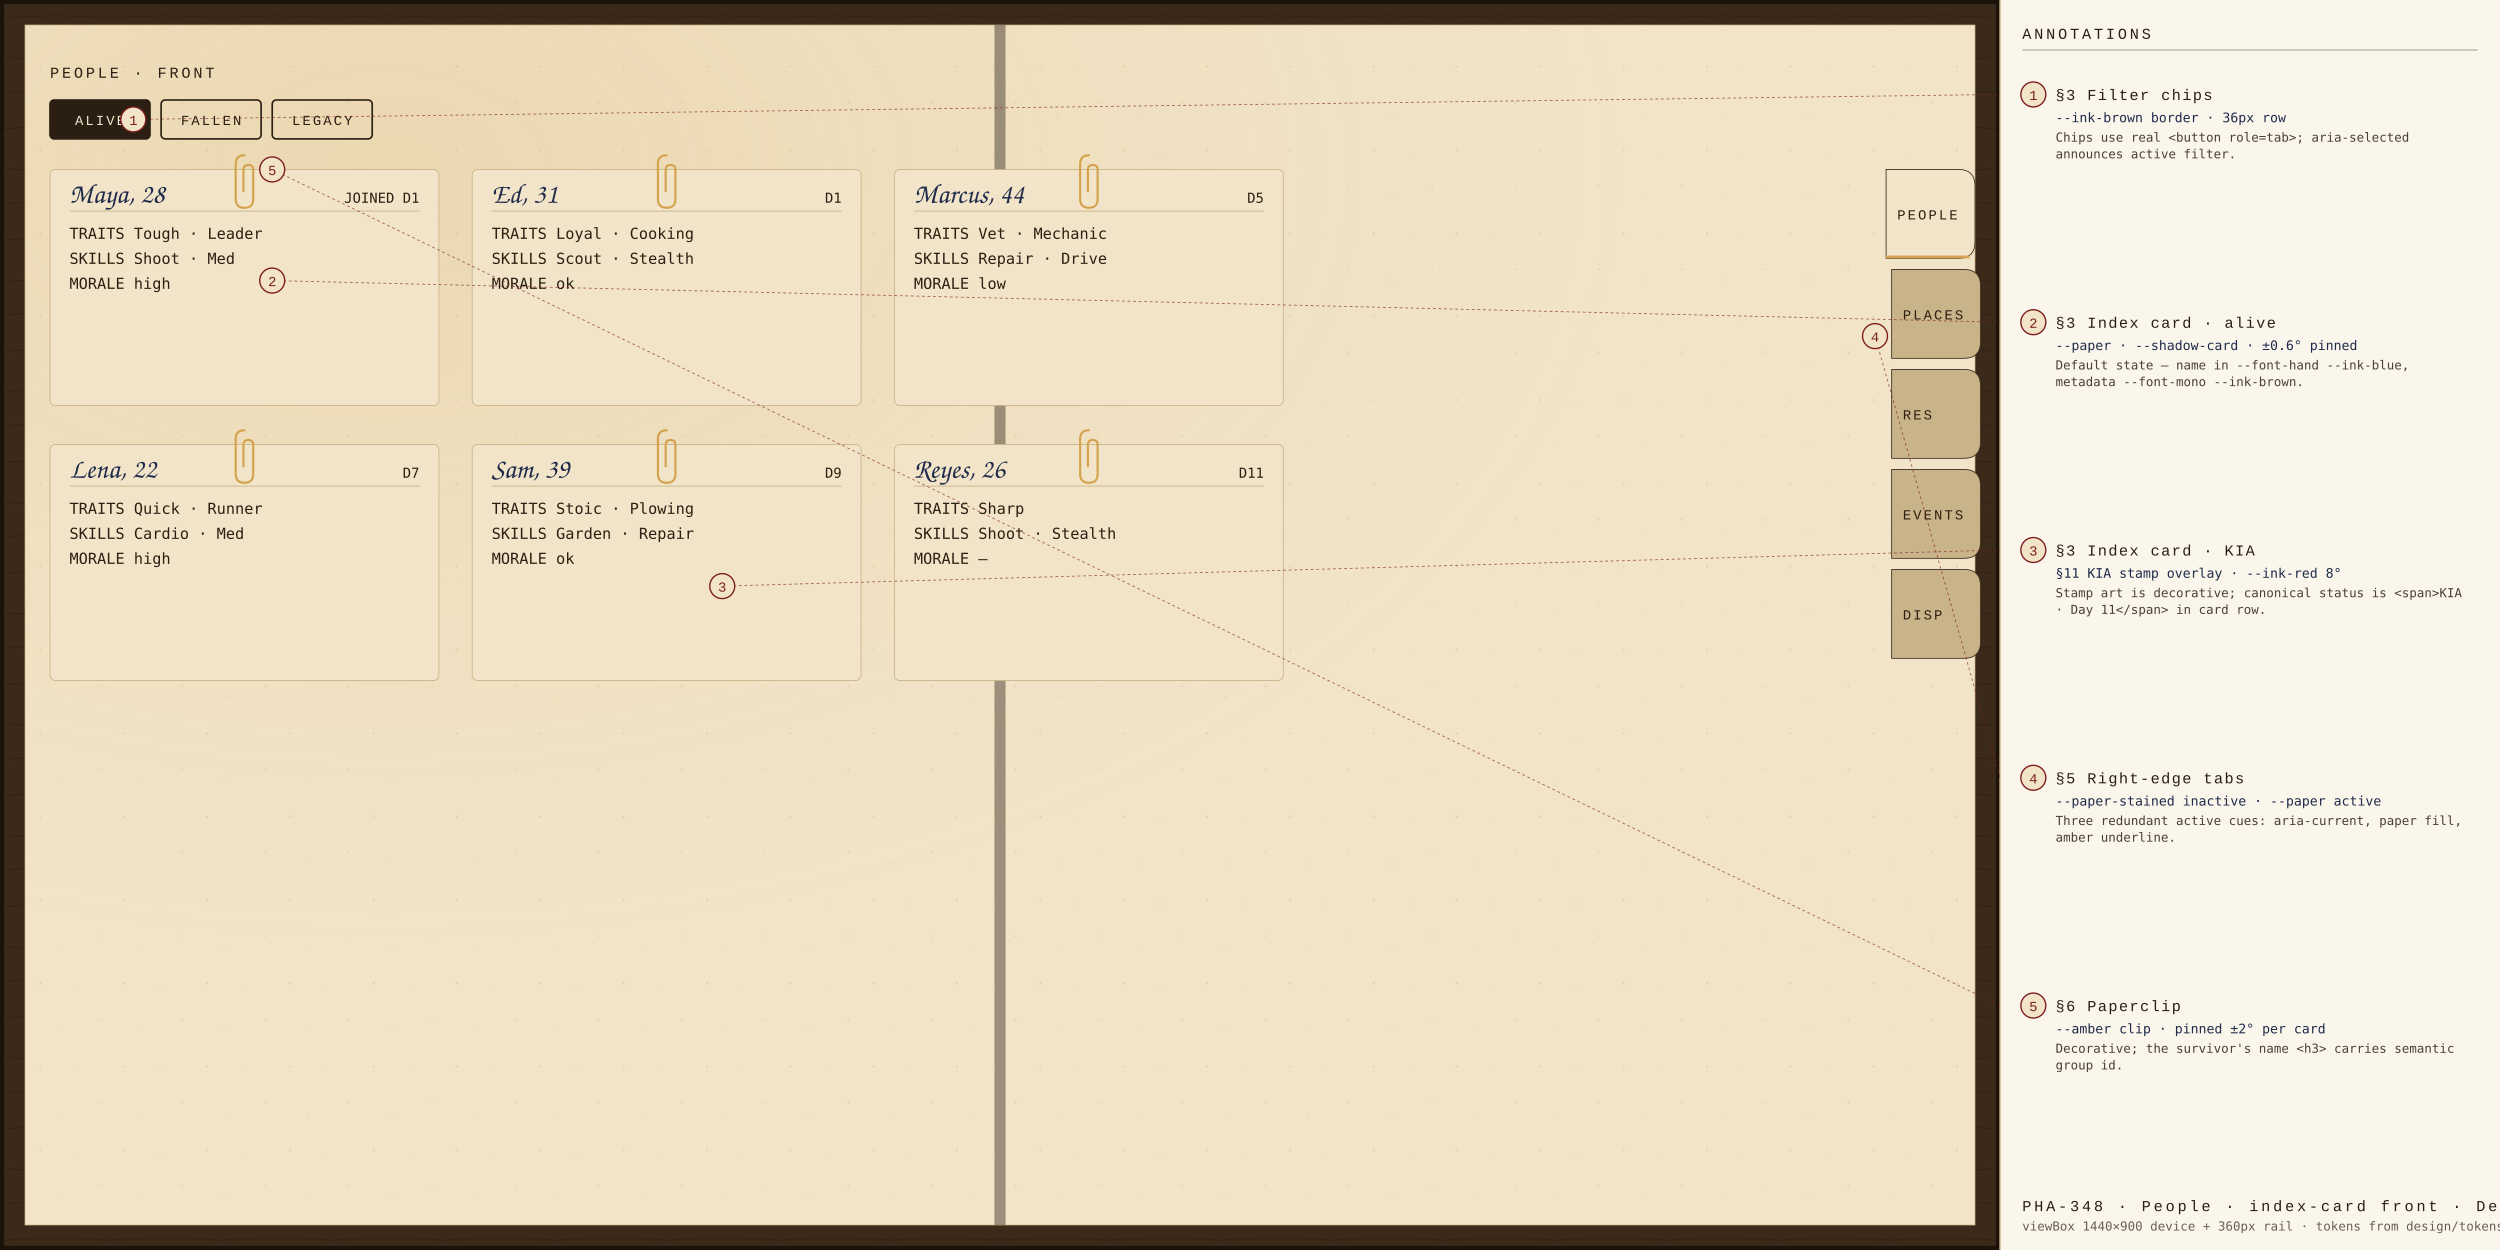
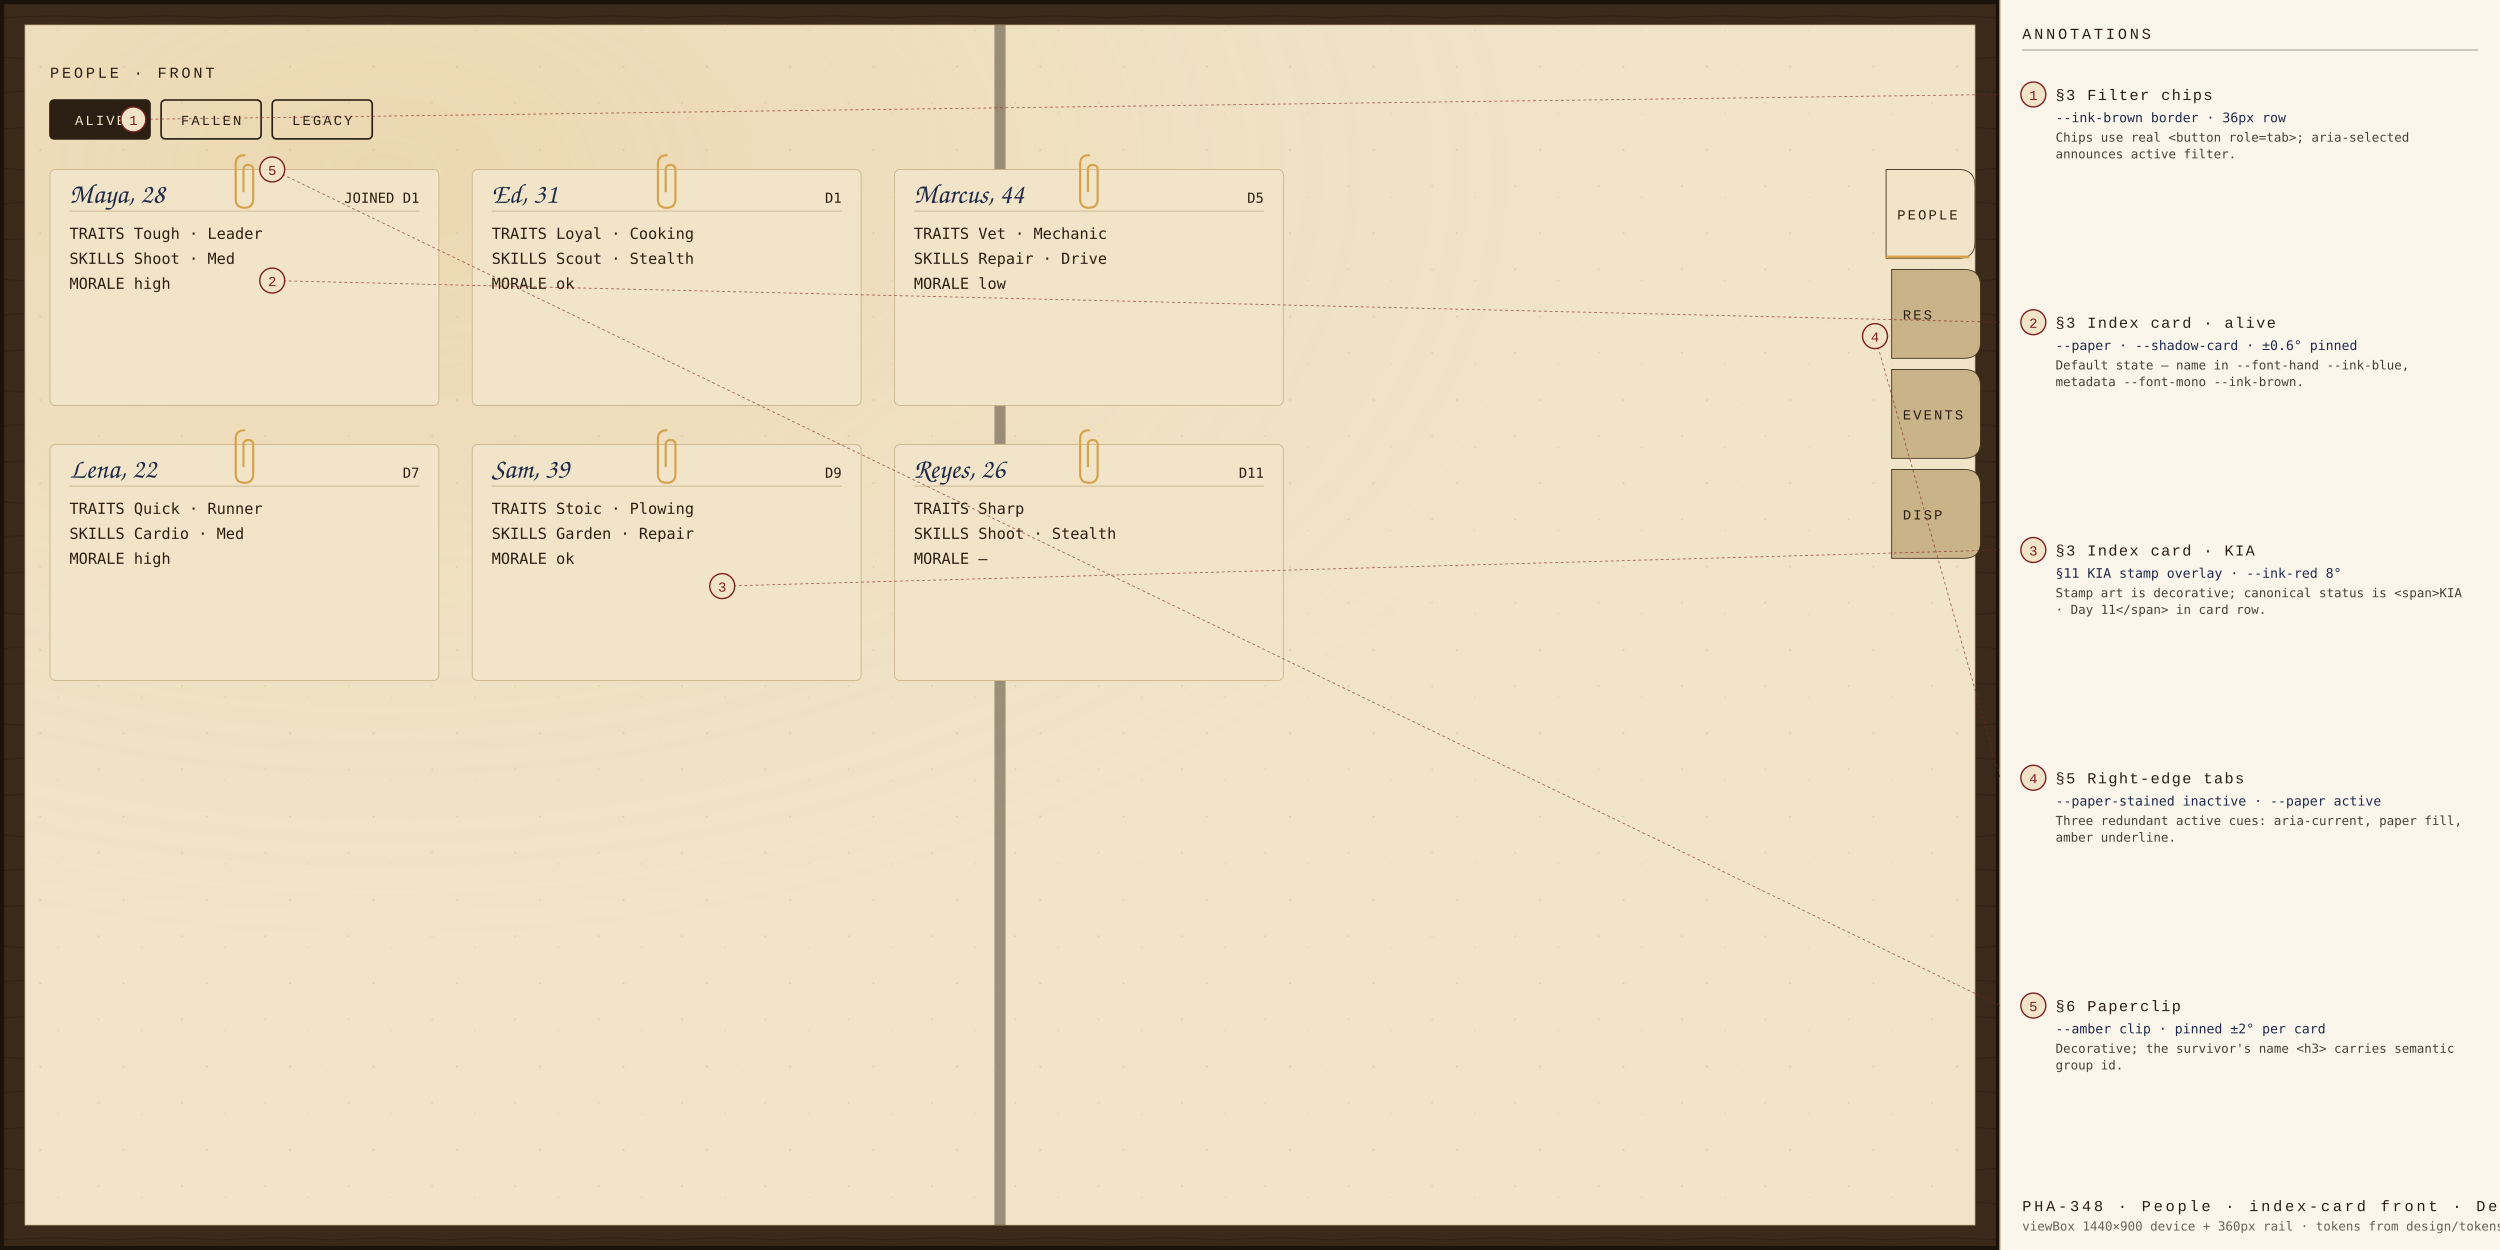
<svg xmlns="http://www.w3.org/2000/svg" viewBox="0 0 1800 900" width="1800" height="900" role="img" aria-label="PHA-348 · People · index-card front · Desktop · ≥1025px mockup">
  <defs>
    <pattern id="paperGrain" x="0" y="0" width="60" height="60" patternUnits="userSpaceOnUse">
      <rect width="60" height="60" fill="#F1E4C8" />
      <circle cx="11" cy="14" r="0.6" fill="#C9B388" opacity="0.5" />
      <circle cx="42" cy="22" r="0.5" fill="#C9B388" opacity="0.4" />
      <circle cx="29" cy="48" r="0.7" fill="#C9B388" opacity="0.45" />
      <circle cx="55" cy="51" r="0.4" fill="#C9B388" opacity="0.3" />
    </pattern>
    <pattern id="leatherGrain" x="0" y="0" width="80" height="80" patternUnits="userSpaceOnUse">
      <rect width="80" height="80" fill="#3B2A1A" />
      <path d="M0 13 q40 -3 80 0 M0 41 q40 4 80 0 M0 67 q40 -4 80 0" stroke="#1B120A" stroke-width="0.6" fill="none" opacity="0.5" />
    </pattern>
    <radialGradient id="lamp" cx="18%" cy="12%" r="65%">
      <stop offset="0%" stop-color="#D4A24C" stop-opacity="0.18" />
      <stop offset="55%" stop-color="#D4A24C" stop-opacity="0.06" />
      <stop offset="100%" stop-color="#D4A24C" stop-opacity="0" />
    </radialGradient>
    <filter id="hand" x="-2%" y="-50%" width="104%" height="200%">
      <feTurbulence type="fractalNoise" baseFrequency="0.7" numOctaves="2" seed="3" />
      <feDisplacementMap in="SourceGraphic" scale="0.6" />
    </filter>
    <symbol id="paperclip" viewBox="0 0 40 60">
      <path d="M20 4 q-9 0 -9 9 v36 q0 9 9 9 t9 -9 v-30 q0 -5 -5 -5 t-5 5 v22" fill="none" stroke="#D4A24C" stroke-width="2.2" stroke-linecap="round" />
    </symbol>
    <symbol id="touchHint" viewBox="0 0 44 44">
      <rect x="0" y="0" width="44" height="44" fill="none" stroke="#D4A24C" stroke-width="1" stroke-dasharray="3 3" opacity="0.6" />
    </symbol>
  </defs>
  <rect x="0" y="0" width="1800" height="900" fill="#3B2A1A" />
  <rect x="0" y="0" width="1440" height="900" fill="url(#leatherGrain)" />
  <rect x="0" y="0" width="1440" height="900" fill="url(#leatherGrain)" />
  <rect x="0" y="0" width="1440" height="900" fill="#3B2A1A" opacity="0.15" />
  <rect x="0" y="0" width="1440" height="3" fill="#1B120A" />
  <rect x="0" y="897" width="1440" height="3" fill="#1B120A" />
  <rect x="0" y="0" width="3" height="900" fill="#1B120A" />
  <rect x="1437" y="0" width="3" height="900" fill="#1B120A" />
  <rect x="18" y="18" width="1404" height="864" fill="url(#paperGrain)" stroke="#C9B388" stroke-width="0.5" />
  <rect x="18" y="18" width="1404" height="864" fill="url(#lamp)" />
  <text x="36" y="56" font-family="'Special Elite', 'Courier New', Courier, monospace" font-size="11" fill="#2A1F12" letter-spacing="2">PEOPLE · FRONT</text>
  <rect x="36" y="72" width="72" height="28" fill="#2A1F12" stroke="#2A1F12" stroke-width="1.2" rx="3" />
  <text x="72.0" y="90" text-anchor="middle" font-family="'Special Elite', 'Courier New', Courier, monospace" font-size="10" fill="#F1E4C8" letter-spacing="1.5">ALIVE</text>
  <rect x="116" y="72" width="72" height="28" fill="none" stroke="#2A1F12" stroke-width="1.2" rx="3" />
  <text x="152.0" y="90" text-anchor="middle" font-family="'Special Elite', 'Courier New', Courier, monospace" font-size="10" fill="#2A1F12" letter-spacing="1.5">FALLEN</text>
  <rect x="196" y="72" width="72" height="28" fill="none" stroke="#2A1F12" stroke-width="1.2" rx="3" />
  <text x="232.0" y="90" text-anchor="middle" font-family="'Special Elite', 'Courier New', Courier, monospace" font-size="10" fill="#2A1F12" letter-spacing="1.5">LEGACY</text>
  <rect x="716" y="18" width="8" height="864" fill="#1B120A" opacity="0.4" />
  <g transform="rotate(None 176.0 207.0)">
    <rect x="36" y="122" width="280" height="170" fill="#F1E4C8" stroke="#C9B388" stroke-width="0.6" rx="4" />
    <line x1="50" y1="152" x2="302" y2="152" stroke="#C9B388" stroke-width="0.6" />
    <text x="50" y="146" font-family="'Caveat', 'Patrick Hand', 'Bradley Hand', cursive" font-size="20" fill="#1F2A4A">Maya, 28</text>
    <text x="302" y="146" text-anchor="end" font-family="'IBM Plex Mono', ui-monospace, Menlo, Consolas, monospace" font-size="10" fill="#2A1F12">JOINED D1</text>
    <text x="50" y="172" font-family="'IBM Plex Mono', ui-monospace, Menlo, Consolas, monospace" font-size="11" fill="#2A1F12">TRAITS  Tough · Leader</text>
    <text x="50" y="190" font-family="'IBM Plex Mono', ui-monospace, Menlo, Consolas, monospace" font-size="11" fill="#2A1F12">SKILLS  Shoot · Med</text>
    <text x="50" y="208" font-family="'IBM Plex Mono', ui-monospace, Menlo, Consolas, monospace" font-size="11" fill="#2A1F12">MORALE  high</text>
  </g>
  <use href="#paperclip" x="162.0" y="108" width="28" height="44" />
  <g transform="rotate(None 480.0 207.0)">
    <rect x="340" y="122" width="280" height="170" fill="#F1E4C8" stroke="#C9B388" stroke-width="0.6" rx="4" />
    <line x1="354" y1="152" x2="606" y2="152" stroke="#C9B388" stroke-width="0.6" />
    <text x="354" y="146" font-family="'Caveat', 'Patrick Hand', 'Bradley Hand', cursive" font-size="20" fill="#1F2A4A">Ed, 31</text>
    <text x="606" y="146" text-anchor="end" font-family="'IBM Plex Mono', ui-monospace, Menlo, Consolas, monospace" font-size="10" fill="#2A1F12">D1</text>
    <text x="354" y="172" font-family="'IBM Plex Mono', ui-monospace, Menlo, Consolas, monospace" font-size="11" fill="#2A1F12">TRAITS  Loyal · Cooking</text>
    <text x="354" y="190" font-family="'IBM Plex Mono', ui-monospace, Menlo, Consolas, monospace" font-size="11" fill="#2A1F12">SKILLS  Scout · Stealth</text>
    <text x="354" y="208" font-family="'IBM Plex Mono', ui-monospace, Menlo, Consolas, monospace" font-size="11" fill="#2A1F12">MORALE  ok</text>
  </g>
  <use href="#paperclip" x="466.0" y="108" width="28" height="44" />
  <g transform="rotate(None 784.0 207.0)">
    <rect x="644" y="122" width="280" height="170" fill="#F1E4C8" stroke="#C9B388" stroke-width="0.6" rx="4" />
    <line x1="658" y1="152" x2="910" y2="152" stroke="#C9B388" stroke-width="0.6" />
    <text x="658" y="146" font-family="'Caveat', 'Patrick Hand', 'Bradley Hand', cursive" font-size="20" fill="#1F2A4A">Marcus, 44</text>
    <text x="910" y="146" text-anchor="end" font-family="'IBM Plex Mono', ui-monospace, Menlo, Consolas, monospace" font-size="10" fill="#2A1F12">D5</text>
    <text x="658" y="172" font-family="'IBM Plex Mono', ui-monospace, Menlo, Consolas, monospace" font-size="11" fill="#2A1F12">TRAITS  Vet · Mechanic</text>
    <text x="658" y="190" font-family="'IBM Plex Mono', ui-monospace, Menlo, Consolas, monospace" font-size="11" fill="#2A1F12">SKILLS  Repair · Drive</text>
    <text x="658" y="208" font-family="'IBM Plex Mono', ui-monospace, Menlo, Consolas, monospace" font-size="11" fill="#2A1F12">MORALE  low</text>
  </g>
  <use href="#paperclip" x="770.0" y="108" width="28" height="44" />
  <g transform="rotate(None 176.0 405.0)">
    <rect x="36" y="320" width="280" height="170" fill="#F1E4C8" stroke="#C9B388" stroke-width="0.6" rx="4" />
    <line x1="50" y1="350" x2="302" y2="350" stroke="#C9B388" stroke-width="0.6" />
    <text x="50" y="344" font-family="'Caveat', 'Patrick Hand', 'Bradley Hand', cursive" font-size="20" fill="#1F2A4A">Lena, 22</text>
    <text x="302" y="344" text-anchor="end" font-family="'IBM Plex Mono', ui-monospace, Menlo, Consolas, monospace" font-size="10" fill="#2A1F12">D7</text>
    <text x="50" y="370" font-family="'IBM Plex Mono', ui-monospace, Menlo, Consolas, monospace" font-size="11" fill="#2A1F12">TRAITS  Quick · Runner</text>
    <text x="50" y="388" font-family="'IBM Plex Mono', ui-monospace, Menlo, Consolas, monospace" font-size="11" fill="#2A1F12">SKILLS  Cardio · Med</text>
    <text x="50" y="406" font-family="'IBM Plex Mono', ui-monospace, Menlo, Consolas, monospace" font-size="11" fill="#2A1F12">MORALE  high</text>
  </g>
  <use href="#paperclip" x="162.0" y="306" width="28" height="44" />
  <g transform="rotate(None 480.0 405.0)">
    <rect x="340" y="320" width="280" height="170" fill="#F1E4C8" stroke="#C9B388" stroke-width="0.6" rx="4" />
    <line x1="354" y1="350" x2="606" y2="350" stroke="#C9B388" stroke-width="0.6" />
    <text x="354" y="344" font-family="'Caveat', 'Patrick Hand', 'Bradley Hand', cursive" font-size="20" fill="#1F2A4A">Sam, 39</text>
    <text x="606" y="344" text-anchor="end" font-family="'IBM Plex Mono', ui-monospace, Menlo, Consolas, monospace" font-size="10" fill="#2A1F12">D9</text>
    <text x="354" y="370" font-family="'IBM Plex Mono', ui-monospace, Menlo, Consolas, monospace" font-size="11" fill="#2A1F12">TRAITS  Stoic · Plowing</text>
    <text x="354" y="388" font-family="'IBM Plex Mono', ui-monospace, Menlo, Consolas, monospace" font-size="11" fill="#2A1F12">SKILLS  Garden · Repair</text>
    <text x="354" y="406" font-family="'IBM Plex Mono', ui-monospace, Menlo, Consolas, monospace" font-size="11" fill="#2A1F12">MORALE  ok</text>
  </g>
  <use href="#paperclip" x="466.0" y="306" width="28" height="44" />
  <g transform="rotate(KIA 784.0 405.0)">
    <rect x="644" y="320" width="280" height="170" fill="#F1E4C8" stroke="#C9B388" stroke-width="0.6" rx="4" />
    <line x1="658" y1="350" x2="910" y2="350" stroke="#C9B388" stroke-width="0.6" />
    <text x="658" y="344" font-family="'Caveat', 'Patrick Hand', 'Bradley Hand', cursive" font-size="20" fill="#1F2A4A">Reyes, 26</text>
    <text x="910" y="344" text-anchor="end" font-family="'IBM Plex Mono', ui-monospace, Menlo, Consolas, monospace" font-size="10" fill="#2A1F12">D11</text>
    <text x="658" y="370" font-family="'IBM Plex Mono', ui-monospace, Menlo, Consolas, monospace" font-size="11" fill="#2A1F12">TRAITS  Sharp</text>
    <text x="658" y="388" font-family="'IBM Plex Mono', ui-monospace, Menlo, Consolas, monospace" font-size="11" fill="#2A1F12">SKILLS  Shoot · Stealth</text>
    <text x="658" y="406" font-family="'IBM Plex Mono', ui-monospace, Menlo, Consolas, monospace" font-size="11" fill="#2A1F12">MORALE  —</text>
  </g>
  <use href="#paperclip" x="770.0" y="306" width="28" height="44" />
  <path d="M1358 122 h52 q12 0 12 12 v40 q0 12 -12 12 h-52 z" fill="#F1E4C8" stroke="#3B2A1A" stroke-width="0.6" />
  <text x="1366" y="158.0" font-family="'Special Elite', 'Courier New', Courier, monospace" font-size="10" fill="#2A1F12" letter-spacing="1.5">PEOPLE</text>
  <line x1="1358" y1="185" x2="1418" y2="185" stroke="#D4A24C" stroke-width="2" />
  <path d="M1362 194 h52 q12 0 12 12 v40 q0 12 -12 12 h-52 z" fill="#C9B388" stroke="#3B2A1A" stroke-width="0.6" />
-   <text x="1370" y="230.0" font-family="'Special Elite', 'Courier New', Courier, monospace" font-size="10" fill="#2A1F12" letter-spacing="1.5">PLACES</text>
+   <text x="1370" y="230.0" font-family="'Special Elite', 'Courier New', Courier, monospace" font-size="10" fill="#2A1F12" letter-spacing="1.5">RES</text>
  <path d="M1362 266 h52 q12 0 12 12 v40 q0 12 -12 12 h-52 z" fill="#C9B388" stroke="#3B2A1A" stroke-width="0.6" />
-   <text x="1370" y="302.0" font-family="'Special Elite', 'Courier New', Courier, monospace" font-size="10" fill="#2A1F12" letter-spacing="1.5">RES</text>
+   <text x="1370" y="302.0" font-family="'Special Elite', 'Courier New', Courier, monospace" font-size="10" fill="#2A1F12" letter-spacing="1.5">EVENTS</text>
  <path d="M1362 338 h52 q12 0 12 12 v40 q0 12 -12 12 h-52 z" fill="#C9B388" stroke="#3B2A1A" stroke-width="0.6" />
-   <text x="1370" y="374.0" font-family="'Special Elite', 'Courier New', Courier, monospace" font-size="10" fill="#2A1F12" letter-spacing="1.5">EVENTS</text>
-   <path d="M1362 410 h52 q12 0 12 12 v40 q0 12 -12 12 h-52 z" fill="#C9B388" stroke="#3B2A1A" stroke-width="0.6" />
-   <text x="1370" y="446.0" font-family="'Special Elite', 'Courier New', Courier, monospace" font-size="10" fill="#2A1F12" letter-spacing="1.5">DISP</text>
+   <text x="1370" y="374.0" font-family="'Special Elite', 'Courier New', Courier, monospace" font-size="10" fill="#2A1F12" letter-spacing="1.5">DISP</text>
  <rect x="1440" y="0" width="360" height="900" fill="#FAF6EC" />
  <line x1="1440" y1="0" x2="1440" y2="900" stroke="#C9B388" stroke-width="1" />
  <text x="1456" y="28" font-family="'Special Elite', 'Courier New', Courier, monospace" font-size="11" fill="#2A1F12" letter-spacing="2">ANNOTATIONS</text>
  <line x1="1456" y1="36" x2="1784" y2="36" stroke="#2A1F12" stroke-width="0.6" opacity="0.5" />
  <line x1="96" y1="86" x2="1440" y2="68" stroke="#7E1E1E" stroke-width="0.6" stroke-dasharray="2 2" opacity="0.7" />
  <circle cx="96" cy="86" r="9" fill="#F1E4C8" stroke="#7E1E1E" stroke-width="1" />
  <text x="96" y="90" text-anchor="middle" font-family="'Special Elite', 'Courier New', Courier, monospace" font-size="10" fill="#7E1E1E">1</text>
  <circle cx="1464" cy="68" r="9" fill="#F1E4C8" stroke="#7E1E1E" stroke-width="1" />
  <text x="1464" y="72" text-anchor="middle" font-family="'Special Elite', 'Courier New', Courier, monospace" font-size="10" fill="#7E1E1E">1</text>
  <text x="1480" y="72" font-family="'Special Elite', 'Courier New', Courier, monospace" font-size="11" fill="#2A1F12" letter-spacing="1">§3 Filter chips</text>
  <text x="1480" y="88" font-family="'IBM Plex Mono', ui-monospace, Menlo, Consolas, monospace" font-size="9.5" fill="#1F2A4A">--ink-brown border · 36px row</text>
  <text x="1480" y="102" font-family="'IBM Plex Mono', ui-monospace, Menlo, Consolas, monospace" font-size="9" fill="#2A1F12" opacity="0.85">Chips use real &lt;button role=tab&gt;; aria-selected</text>
  <text x="1480" y="114" font-family="'IBM Plex Mono', ui-monospace, Menlo, Consolas, monospace" font-size="9" fill="#2A1F12" opacity="0.85">announces active filter.</text>
  <line x1="196" y1="202" x2="1440" y2="232" stroke="#7E1E1E" stroke-width="0.6" stroke-dasharray="2 2" opacity="0.7" />
  <circle cx="196" cy="202" r="9" fill="#F1E4C8" stroke="#7E1E1E" stroke-width="1" />
  <text x="196" y="206" text-anchor="middle" font-family="'Special Elite', 'Courier New', Courier, monospace" font-size="10" fill="#7E1E1E">2</text>
  <circle cx="1464" cy="232" r="9" fill="#F1E4C8" stroke="#7E1E1E" stroke-width="1" />
  <text x="1464" y="236" text-anchor="middle" font-family="'Special Elite', 'Courier New', Courier, monospace" font-size="10" fill="#7E1E1E">2</text>
  <text x="1480" y="236" font-family="'Special Elite', 'Courier New', Courier, monospace" font-size="11" fill="#2A1F12" letter-spacing="1">§3 Index card · alive</text>
  <text x="1480" y="252" font-family="'IBM Plex Mono', ui-monospace, Menlo, Consolas, monospace" font-size="9.5" fill="#1F2A4A">--paper · --shadow-card · ±0.6° pinned</text>
  <text x="1480" y="266" font-family="'IBM Plex Mono', ui-monospace, Menlo, Consolas, monospace" font-size="9" fill="#2A1F12" opacity="0.85">Default state — name in --font-hand --ink-blue,</text>
  <text x="1480" y="278" font-family="'IBM Plex Mono', ui-monospace, Menlo, Consolas, monospace" font-size="9" fill="#2A1F12" opacity="0.85">metadata --font-mono --ink-brown.</text>
  <line x1="520.0" y1="422" x2="1440" y2="396" stroke="#7E1E1E" stroke-width="0.6" stroke-dasharray="2 2" opacity="0.7" />
  <circle cx="520.0" cy="422" r="9" fill="#F1E4C8" stroke="#7E1E1E" stroke-width="1" />
  <text x="520.0" y="426" text-anchor="middle" font-family="'Special Elite', 'Courier New', Courier, monospace" font-size="10" fill="#7E1E1E">3</text>
  <circle cx="1464" cy="396" r="9" fill="#F1E4C8" stroke="#7E1E1E" stroke-width="1" />
  <text x="1464" y="400" text-anchor="middle" font-family="'Special Elite', 'Courier New', Courier, monospace" font-size="10" fill="#7E1E1E">3</text>
  <text x="1480" y="400" font-family="'Special Elite', 'Courier New', Courier, monospace" font-size="11" fill="#2A1F12" letter-spacing="1">§3 Index card · KIA</text>
  <text x="1480" y="416" font-family="'IBM Plex Mono', ui-monospace, Menlo, Consolas, monospace" font-size="9.5" fill="#1F2A4A">§11 KIA stamp overlay · --ink-red 8°</text>
  <text x="1480" y="430" font-family="'IBM Plex Mono', ui-monospace, Menlo, Consolas, monospace" font-size="9" fill="#2A1F12" opacity="0.85">Stamp art is decorative; canonical status is &lt;span&gt;KIA</text>
  <text x="1480" y="442" font-family="'IBM Plex Mono', ui-monospace, Menlo, Consolas, monospace" font-size="9" fill="#2A1F12" opacity="0.85">· Day 11&lt;/span&gt; in card row.</text>
  <line x1="1350" y1="242" x2="1440" y2="560" stroke="#7E1E1E" stroke-width="0.6" stroke-dasharray="2 2" opacity="0.7" />
  <circle cx="1350" cy="242" r="9" fill="#F1E4C8" stroke="#7E1E1E" stroke-width="1" />
  <text x="1350" y="246" text-anchor="middle" font-family="'Special Elite', 'Courier New', Courier, monospace" font-size="10" fill="#7E1E1E">4</text>
  <circle cx="1464" cy="560" r="9" fill="#F1E4C8" stroke="#7E1E1E" stroke-width="1" />
  <text x="1464" y="564" text-anchor="middle" font-family="'Special Elite', 'Courier New', Courier, monospace" font-size="10" fill="#7E1E1E">4</text>
  <text x="1480" y="564" font-family="'Special Elite', 'Courier New', Courier, monospace" font-size="11" fill="#2A1F12" letter-spacing="1">§5 Right-edge tabs</text>
  <text x="1480" y="580" font-family="'IBM Plex Mono', ui-monospace, Menlo, Consolas, monospace" font-size="9.5" fill="#1F2A4A">--paper-stained inactive · --paper active</text>
  <text x="1480" y="594" font-family="'IBM Plex Mono', ui-monospace, Menlo, Consolas, monospace" font-size="9" fill="#2A1F12" opacity="0.85">Three redundant active cues: aria-current, paper fill,</text>
  <text x="1480" y="606" font-family="'IBM Plex Mono', ui-monospace, Menlo, Consolas, monospace" font-size="9" fill="#2A1F12" opacity="0.85">amber underline.</text>
  <line x1="196" y1="122" x2="1440" y2="724" stroke="#7E1E1E" stroke-width="0.6" stroke-dasharray="2 2" opacity="0.7" />
  <circle cx="196" cy="122" r="9" fill="#F1E4C8" stroke="#7E1E1E" stroke-width="1" />
  <text x="196" y="126" text-anchor="middle" font-family="'Special Elite', 'Courier New', Courier, monospace" font-size="10" fill="#7E1E1E">5</text>
  <circle cx="1464" cy="724" r="9" fill="#F1E4C8" stroke="#7E1E1E" stroke-width="1" />
  <text x="1464" y="728" text-anchor="middle" font-family="'Special Elite', 'Courier New', Courier, monospace" font-size="10" fill="#7E1E1E">5</text>
  <text x="1480" y="728" font-family="'Special Elite', 'Courier New', Courier, monospace" font-size="11" fill="#2A1F12" letter-spacing="1">§6 Paperclip</text>
  <text x="1480" y="744" font-family="'IBM Plex Mono', ui-monospace, Menlo, Consolas, monospace" font-size="9.5" fill="#1F2A4A">--amber clip · pinned ±2° per card</text>
  <text x="1480" y="758" font-family="'IBM Plex Mono', ui-monospace, Menlo, Consolas, monospace" font-size="9" fill="#2A1F12" opacity="0.85">Decorative; the survivor's name &lt;h3&gt; carries semantic</text>
  <text x="1480" y="770" font-family="'IBM Plex Mono', ui-monospace, Menlo, Consolas, monospace" font-size="9" fill="#2A1F12" opacity="0.85">group id.</text>
  <text x="1456" y="872" font-family="'Special Elite', 'Courier New', Courier, monospace" font-size="11" fill="#2A1F12" letter-spacing="2">PHA-348 · People · index-card front · Desktop · ≥1025px</text>
  <text x="1456" y="886" font-family="'IBM Plex Mono', ui-monospace, Menlo, Consolas, monospace" font-size="9" fill="#2A1F12" opacity="0.7">viewBox 1440×900 device + 360px rail · tokens from design/tokens.css · components from design/components.md</text>
</svg>
